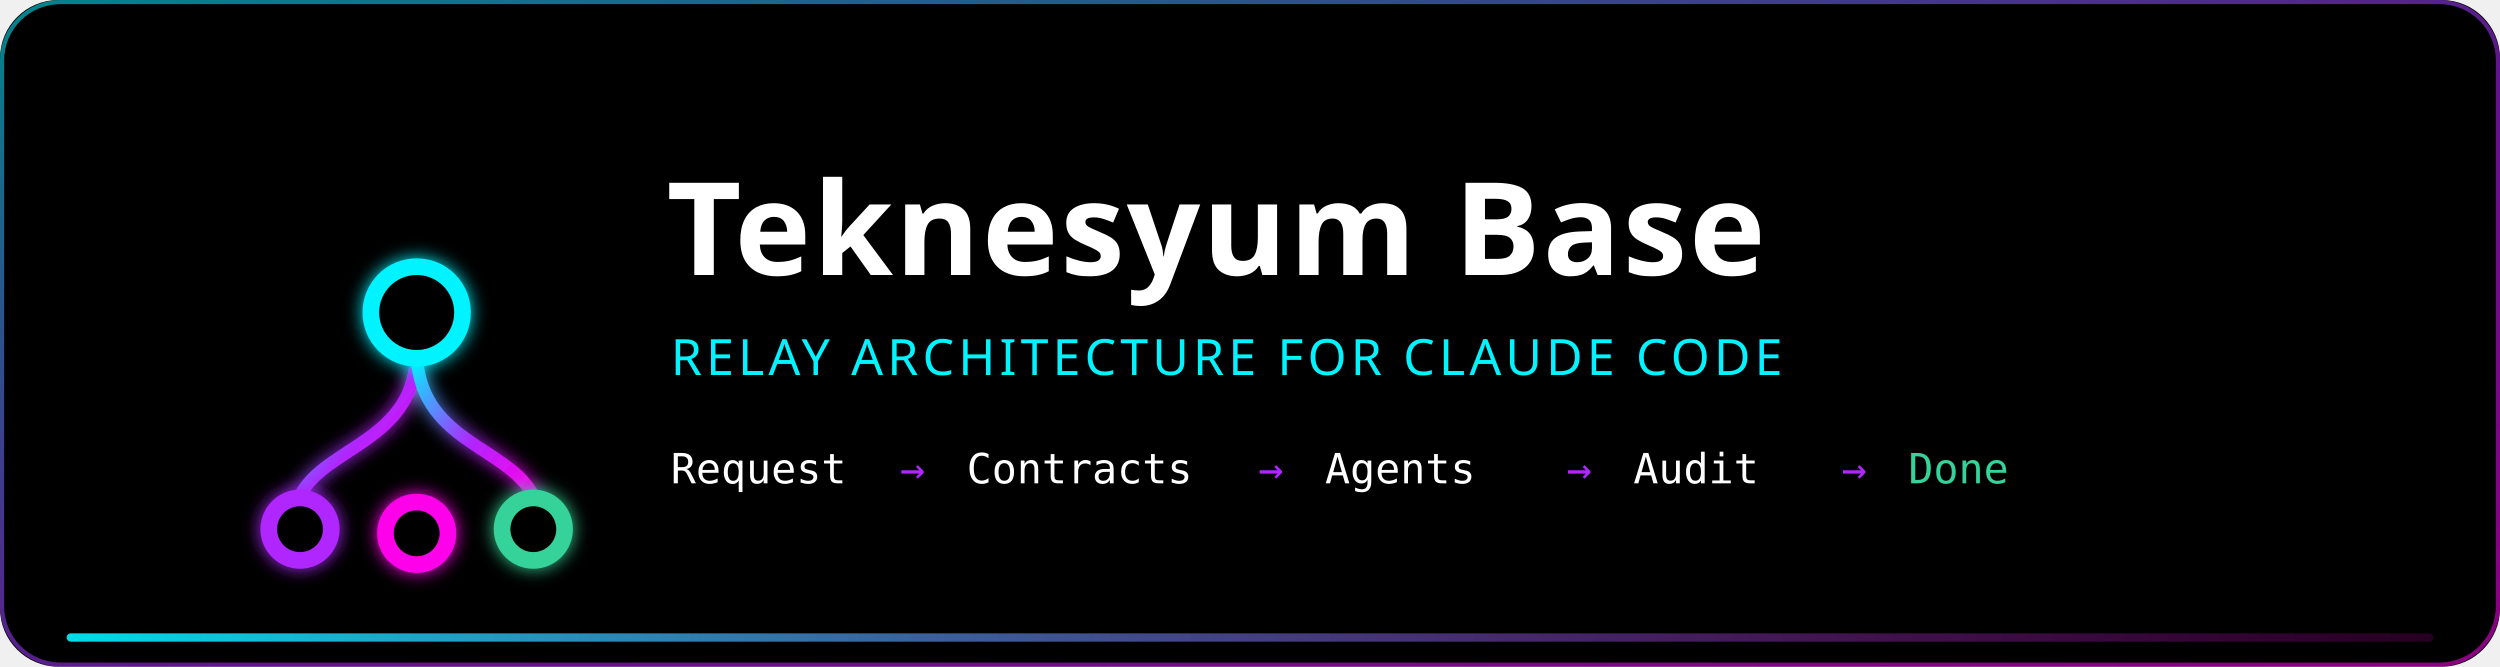
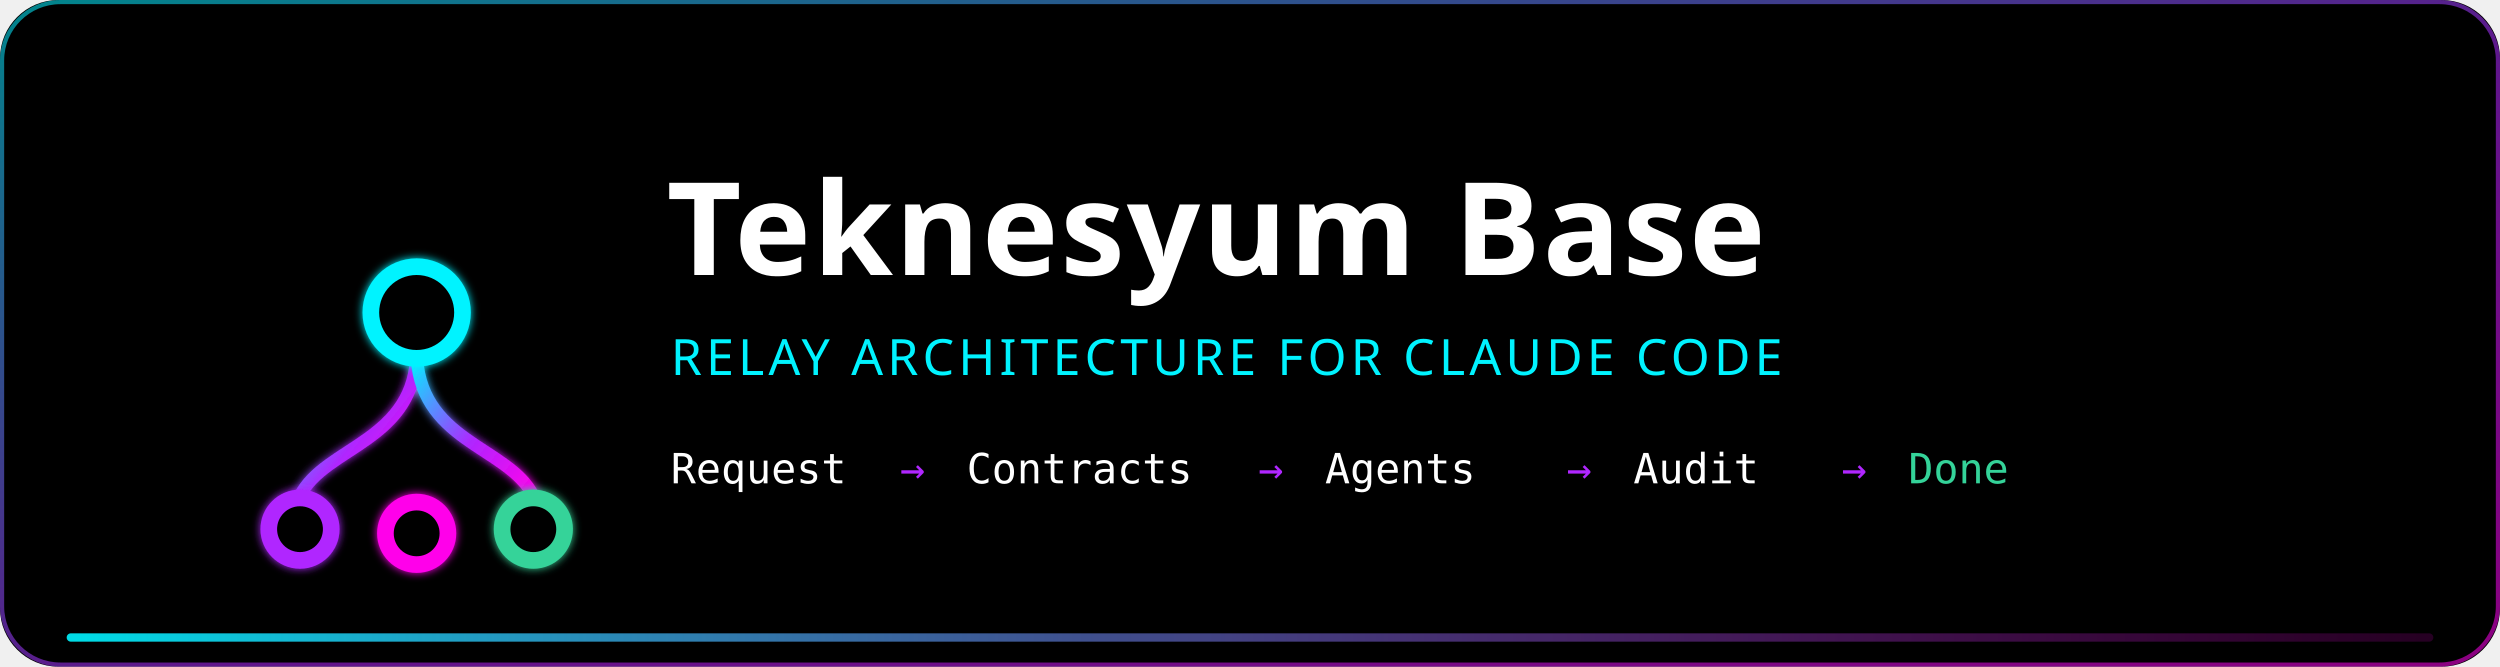
<svg xmlns="http://www.w3.org/2000/svg" viewBox="0 0 1200 320" width="1200" height="320" role="img" aria-label="Teknesyum Base — relay architecture for contracts, agents, hooks, and audit">
  <defs>
    <linearGradient id="neon" x1="0" y1="0" x2="1" y2="1">
      <stop offset="0%" stop-color="#00f3ff" />
      <stop offset="55%" stop-color="#b026ff" />
      <stop offset="100%" stop-color="#ff00ea" />
    </linearGradient>
    <linearGradient id="edge" x1="0" y1="0" x2="1" y2="0">
      <stop offset="0%" stop-color="#00f3ff" stop-opacity="0.9" />
      <stop offset="100%" stop-color="#ff00ea" stop-opacity="0.15" />
    </linearGradient>
    <filter id="glow" x="-50%" y="-50%" width="200%" height="200%">
-       <feGaussianBlur stdDeviation="4" result="b" />
+       <feGaussianBlur stdDeviation="2" result="b" />
      <feMerge>
        <feMergeNode in="b" />
        <feMergeNode in="SourceGraphic" />
      </feMerge>
    </filter>
  </defs>
  <rect width="1200" height="320" rx="28" fill="#000000" />
  <rect x="1" y="1" width="1198" height="318" rx="28" fill="none" stroke="url(#neon)" stroke-width="2" opacity="0.55" />
  <g transform="translate(72 72)">
    <g filter="url(#glow)" fill="none" stroke="url(#neon)" stroke-width="6" stroke-linecap="round">
      <path d="M128 96 C128 140 84 142 72 166" />
      <path d="M128 96 L128 168" />
      <path d="M128 96 C128 140 172 142 184 166" />
    </g>
    <g filter="url(#glow)">
      <circle cx="128" cy="78" r="22" fill="#000000" stroke="#00f3ff" stroke-width="8" />
      <circle cx="72" cy="182" r="15" fill="#000000" stroke="#b026ff" stroke-width="8" />
      <circle cx="128" cy="184" r="15" fill="#000000" stroke="#ff00ea" stroke-width="8" />
      <circle cx="184" cy="182" r="15" fill="#000000" stroke="#34d399" stroke-width="8" />
    </g>
  </g>
  <g font-family="Segoe UI, system-ui, sans-serif">
    <text x="320" y="132" font-size="62" font-weight="700" fill="#ffffff" letter-spacing="1">Teknesyum Base</text>
    <text x="322" y="180" font-size="24" fill="#00f3ff" letter-spacing="2">RELAY ARCHITECTURE FOR CLAUDE CODE</text>
    <g font-family="Consolas, 'Cascadia Mono', monospace" font-size="20" fill="#ffffff">
      <text x="322" y="232">Request</text>
      <text x="432" y="232" fill="#b026ff">→</text>
      <text x="464" y="232">Contracts</text>
      <text x="604" y="232" fill="#b026ff">→</text>
      <text x="636" y="232">Agents</text>
      <text x="752" y="232" fill="#b026ff">→</text>
      <text x="784" y="232">Audit</text>
      <text x="884" y="232" fill="#b026ff">→</text>
      <text x="916" y="232" fill="#34d399">Done</text>
    </g>
  </g>
  <rect x="32" y="304" width="1136" height="4" rx="2" fill="url(#edge)" />
</svg>
